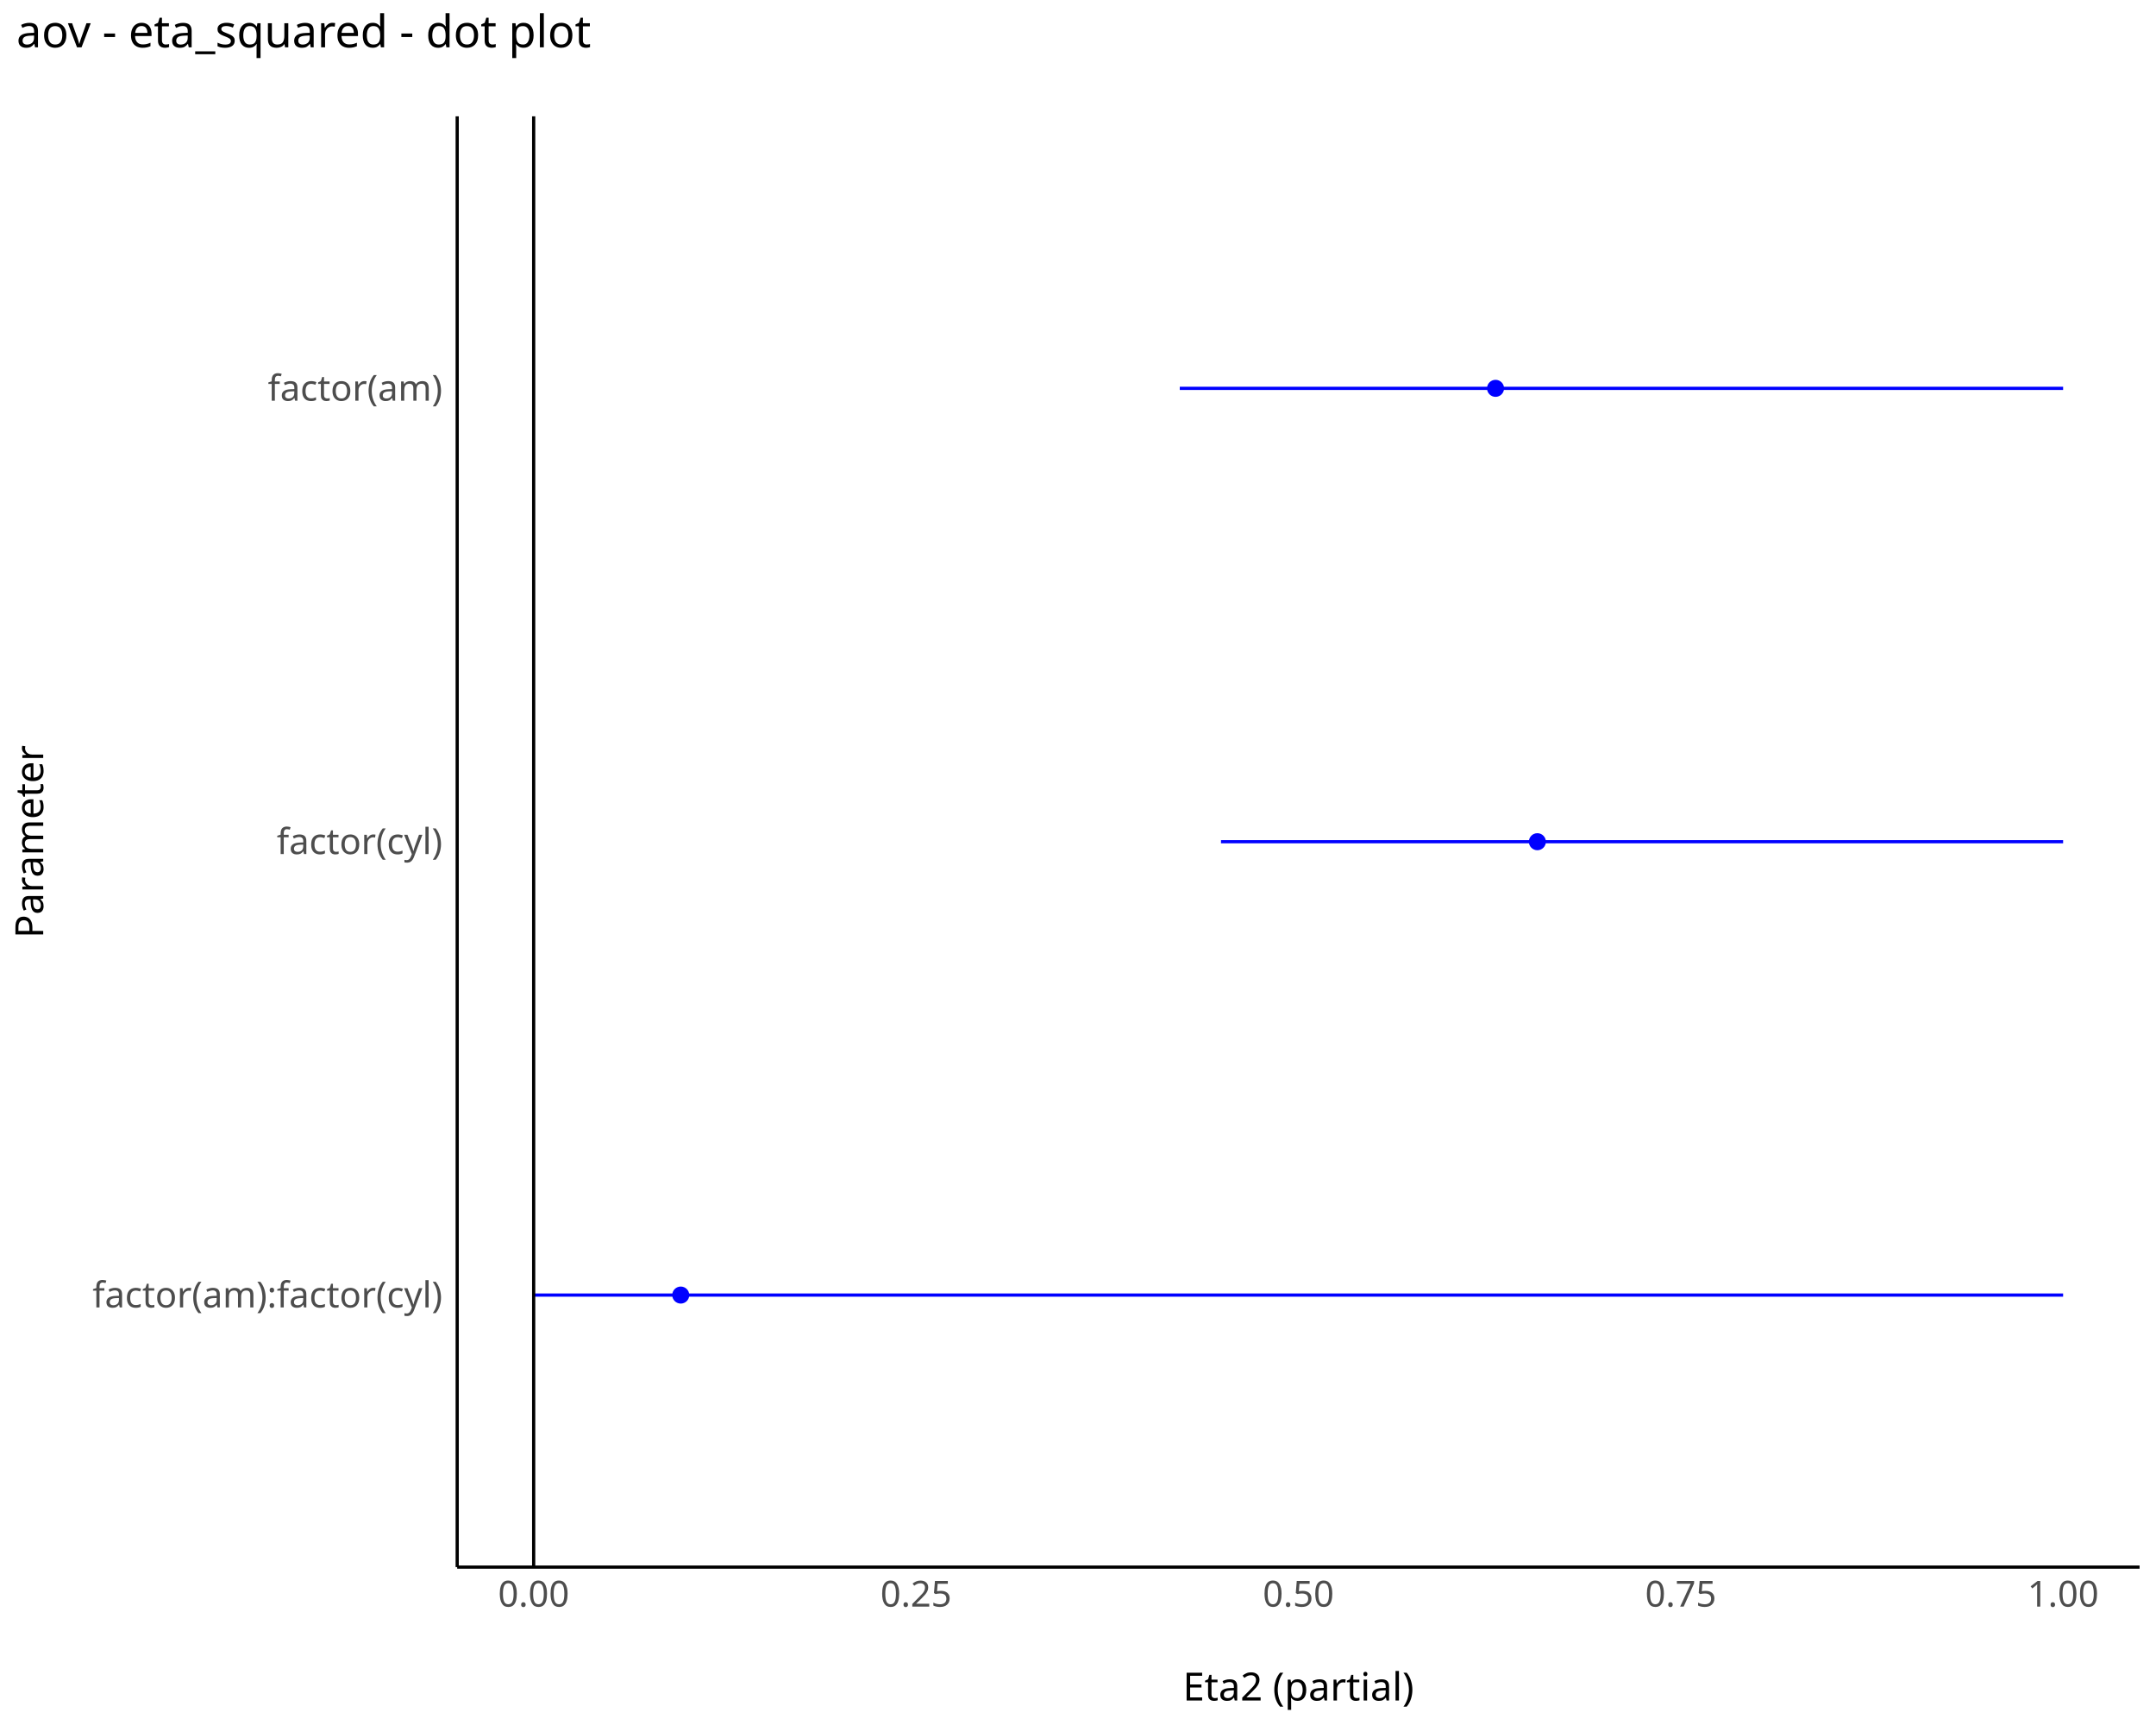
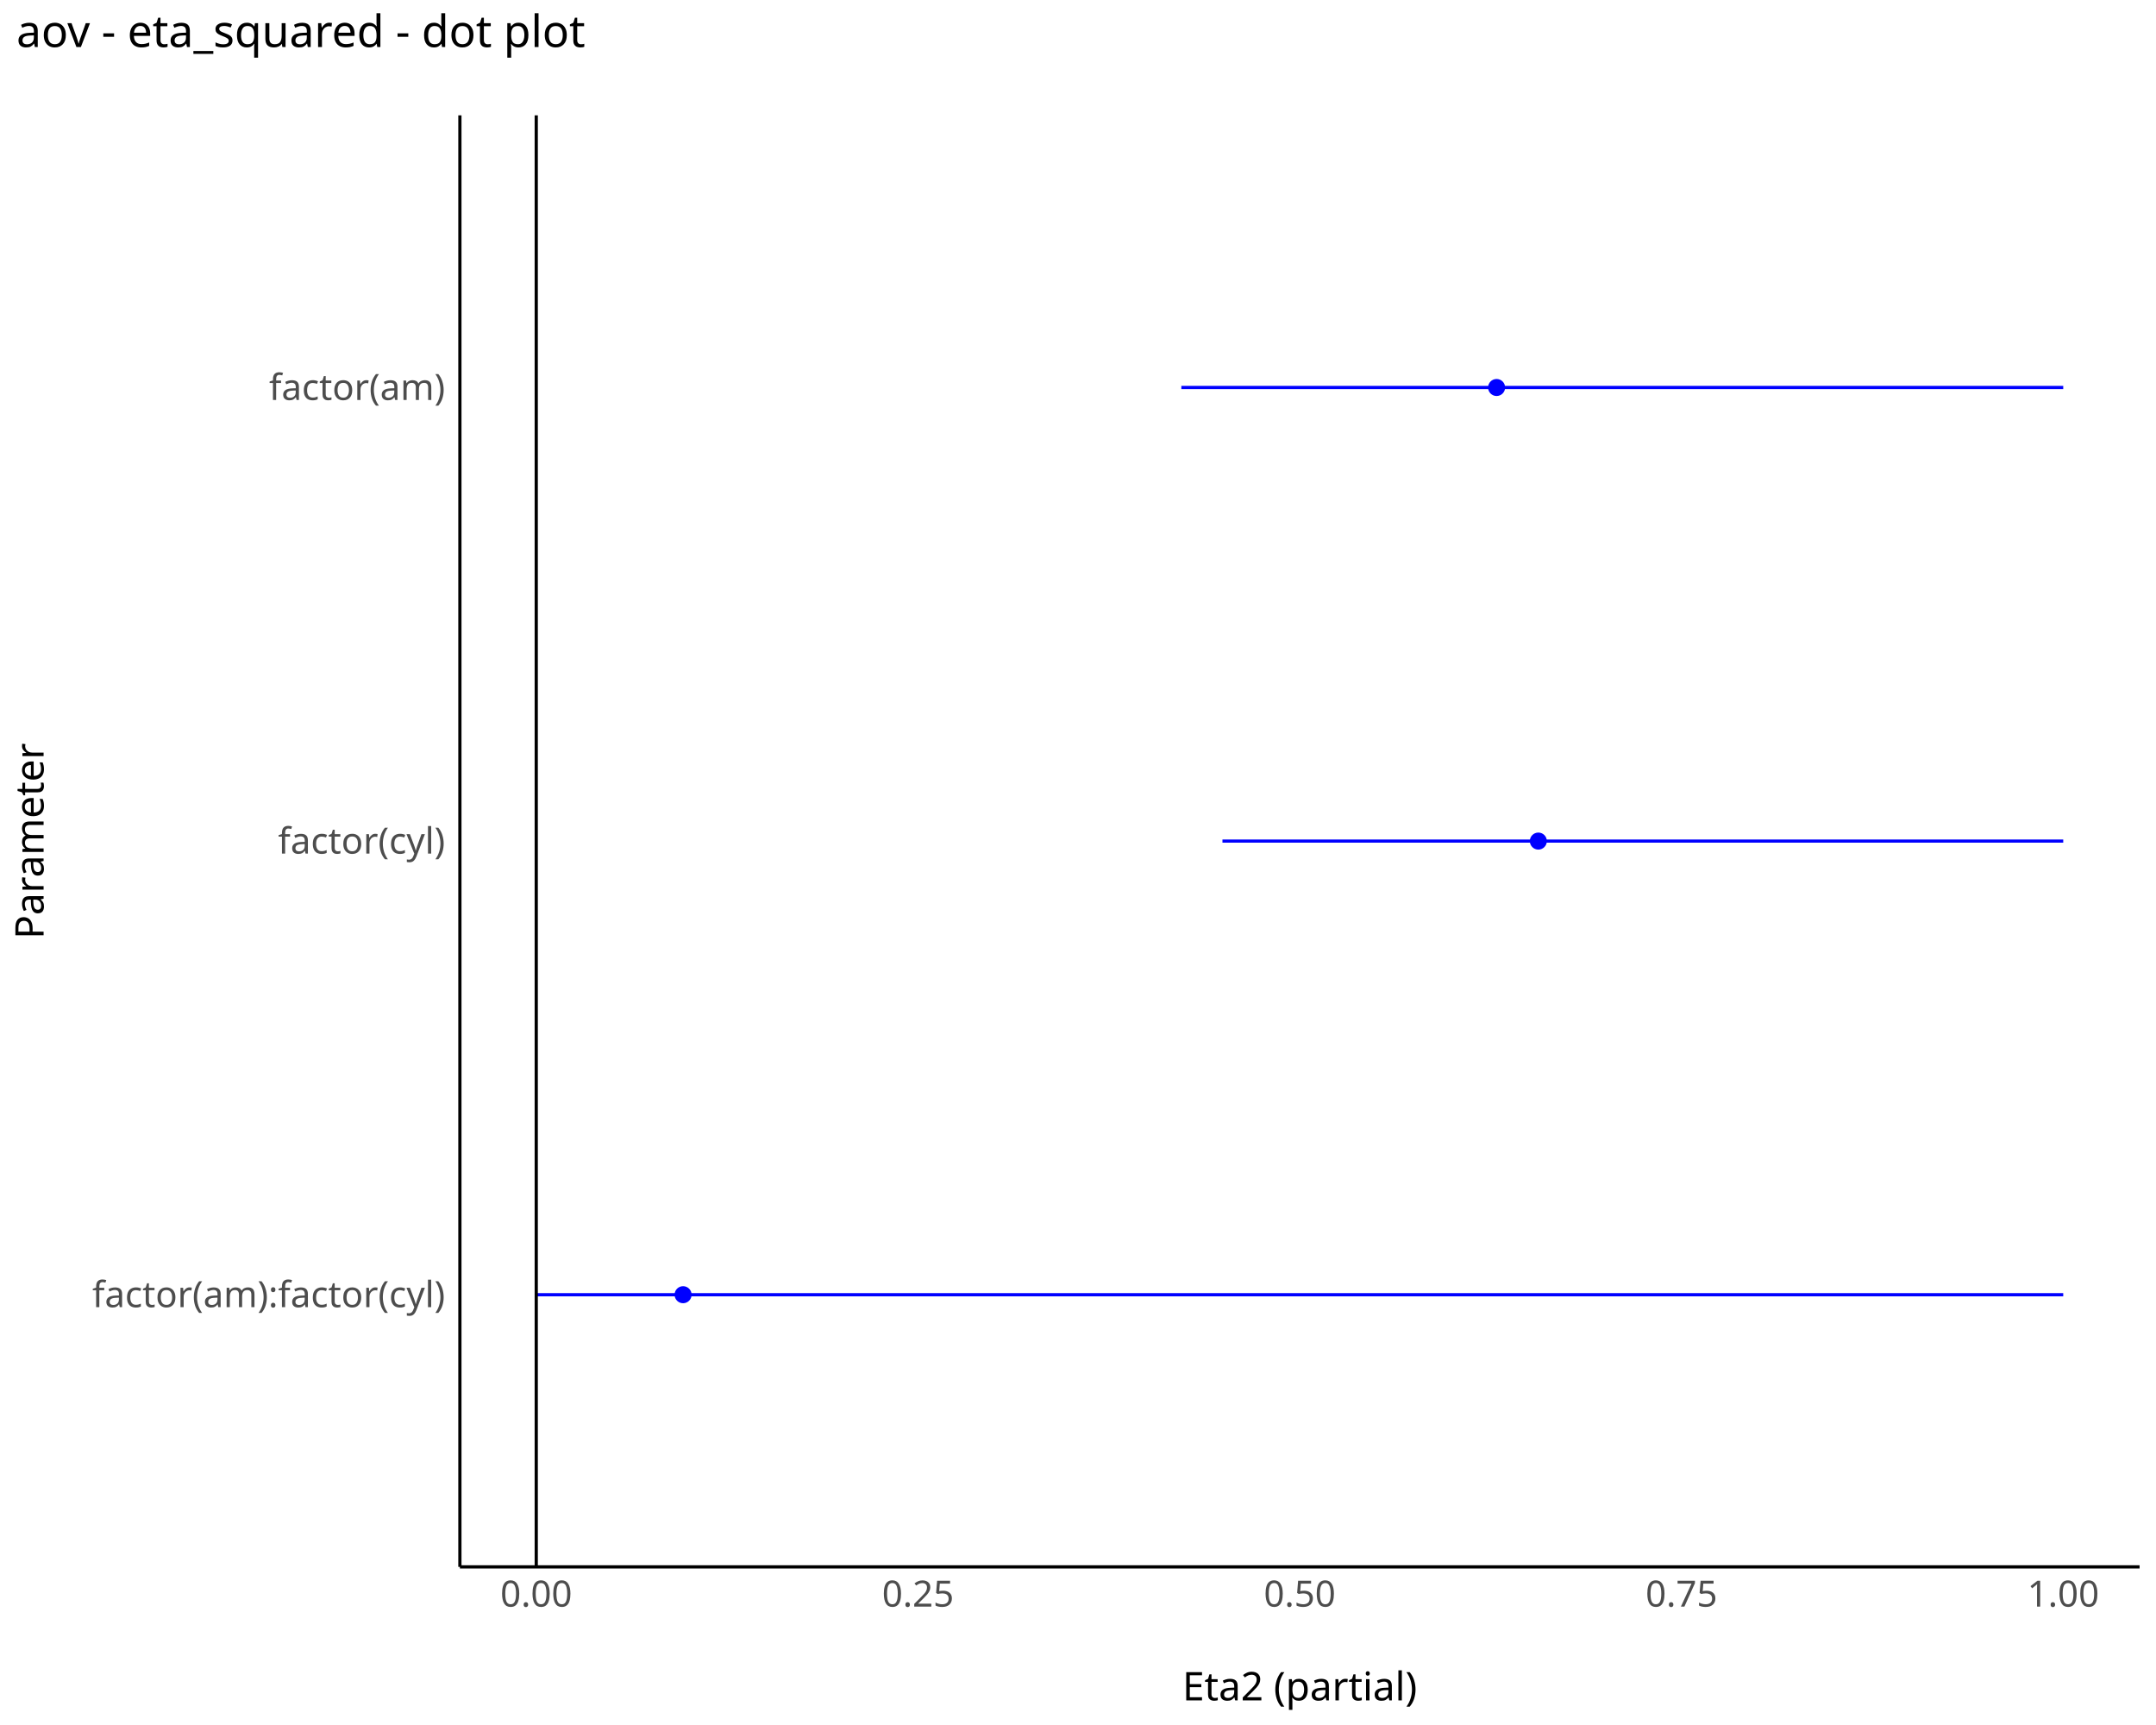
<svg xmlns="http://www.w3.org/2000/svg" class="svglite" data-engine-version="2.0" width="720.00pt" height="576.00pt" viewBox="0 0 720.00 576.00">
  <defs>
    <style type="text/css">
    .svglite line, .svglite polyline, .svglite polygon, .svglite path, .svglite rect, .svglite circle {
      fill: none;
      stroke: #000000;
      stroke-linecap: round;
      stroke-linejoin: round;
      stroke-miterlimit: 10.00;
    }
  </style>
  </defs>
  <rect width="100%" height="100%" style="stroke: none; fill: #FFFFFF;" />
  <defs>
    <clipPath id="cpMC4wMHw3MjAuMDB8MC4wMHw1NzYuMDA=">
      <rect x="0.00" y="0.00" width="720.00" height="576.00" />
    </clipPath>
  </defs>
  <g clip-path="url(#cpMC4wMHw3MjAuMDB8MC4wMHw1NzYuMDA=)">
-     <rect x="0.00" y="0.00" width="720.00" height="576.00" style="stroke-width: 1.07; stroke: #FFFFFF; fill: #FFFFFF;" />
+     <rect x="0" y="0.00" width="720.00" height="576.00" style="stroke-width: 1.07; stroke: #FFFFFF; fill: #FFFFFF;" />
  </g>
  <defs>
-     <clipPath id="cpMTUyLjY4fDcxNC41MnwzOC44NHw1MjMuMjc=">
-       <rect x="152.68" y="38.84" width="561.84" height="484.43" />
+     <clipPath id="cpMTUzLjU4fDcxNC41MnwzOC41MXw1MjMuMjA=">
+       <rect x="153.58" y="38.51" width="560.94" height="484.69" />
    </clipPath>
  </defs>
-   <g clip-path="url(#cpMTUyLjY4fDcxNC41MnwzOC44NHw1MjMuMjc=)">
-     <rect x="152.68" y="38.84" width="561.84" height="484.43" style="stroke-width: 1.07; stroke: none; fill: #FFFFFF;" />
-     <polyline points="688.98,129.67 688.98,129.67 " style="stroke-width: 1.07; stroke: #0000FF; stroke-linecap: butt;" />
-     <polyline points="688.98,129.67 393.99,129.67 " style="stroke-width: 1.07; stroke: #0000FF; stroke-linecap: butt;" />
-     <polyline points="393.99,129.67 393.99,129.67 " style="stroke-width: 1.07; stroke: #0000FF; stroke-linecap: butt;" />
-     <polyline points="688.98,281.06 688.98,281.06 " style="stroke-width: 1.07; stroke: #0000FF; stroke-linecap: butt;" />
-     <polyline points="688.98,281.06 407.75,281.06 " style="stroke-width: 1.07; stroke: #0000FF; stroke-linecap: butt;" />
-     <polyline points="407.75,281.06 407.75,281.06 " style="stroke-width: 1.07; stroke: #0000FF; stroke-linecap: butt;" />
-     <polyline points="688.98,432.44 688.98,432.44 " style="stroke-width: 1.07; stroke: #0000FF; stroke-linecap: butt;" />
-     <polyline points="688.98,432.44 178.22,432.44 " style="stroke-width: 1.07; stroke: #0000FF; stroke-linecap: butt;" />
-     <polyline points="178.22,432.44 178.22,432.44 " style="stroke-width: 1.07; stroke: #0000FF; stroke-linecap: butt;" />
-     <circle cx="499.44" cy="129.67" r="2.49" style="stroke-width: 0.71; stroke: #0000FF; fill: #0000FF;" />
-     <circle cx="513.41" cy="281.06" r="2.49" style="stroke-width: 0.71; stroke: #0000FF; fill: #0000FF;" />
-     <circle cx="227.34" cy="432.44" r="2.49" style="stroke-width: 0.71; stroke: #0000FF; fill: #0000FF;" />
-     <line x1="178.22" y1="523.27" x2="178.22" y2="38.84" style="stroke-width: 1.07; stroke-linecap: butt;" />
+   <g clip-path="url(#cpMTUzLjU4fDcxNC41MnwzOC41MXw1MjMuMjA=)">
+     <rect x="153.58" y="38.51" width="560.94" height="484.69" style="stroke-width: 1.07; stroke: none; fill: #FFFFFF;" />
+     <polyline points="689.02,129.39 689.02,129.39 " style="stroke-width: 1.07; stroke: #0000FF; stroke-linecap: butt;" />
+     <polyline points="689.02,129.39 394.51,129.39 " style="stroke-width: 1.07; stroke: #0000FF; stroke-linecap: butt;" />
+     <polyline points="394.51,129.39 394.51,129.39 " style="stroke-width: 1.07; stroke: #0000FF; stroke-linecap: butt;" />
+     <polyline points="689.02,280.85 689.02,280.85 " style="stroke-width: 1.07; stroke: #0000FF; stroke-linecap: butt;" />
+     <polyline points="689.02,280.85 408.24,280.85 " style="stroke-width: 1.07; stroke: #0000FF; stroke-linecap: butt;" />
+     <polyline points="408.24,280.85 408.24,280.85 " style="stroke-width: 1.07; stroke: #0000FF; stroke-linecap: butt;" />
+     <polyline points="689.02,432.32 689.02,432.32 " style="stroke-width: 1.07; stroke: #0000FF; stroke-linecap: butt;" />
+     <polyline points="689.02,432.32 179.08,432.32 " style="stroke-width: 1.07; stroke: #0000FF; stroke-linecap: butt;" />
+     <polyline points="179.08,432.32 179.08,432.32 " style="stroke-width: 1.07; stroke: #0000FF; stroke-linecap: butt;" />
+     <circle cx="499.79" cy="129.39" r="2.49" style="stroke-width: 0.71; stroke: #0000FF; fill: #0000FF;" />
+     <circle cx="513.73" cy="280.85" r="2.49" style="stroke-width: 0.71; stroke: #0000FF; fill: #0000FF;" />
+     <circle cx="228.12" cy="432.32" r="2.49" style="stroke-width: 0.71; stroke: #0000FF; fill: #0000FF;" />
+     <line x1="179.08" y1="523.20" x2="179.08" y2="38.51" style="stroke-width: 1.07; stroke-linecap: butt;" />
  </g>
  <g clip-path="url(#cpMC4wMHw3MjAuMDB8MC4wMHw1NzYuMDA=)">
-     <polyline points="152.68,523.27 152.68,38.84 " style="stroke-width: 1.07; stroke-linecap: butt;" />
-     <text x="147.75" y="436.57" text-anchor="end" style="font-size: 12.00px; fill: #4D4D4D; font-family: sans;" textLength="110.70px" lengthAdjust="spacingAndGlyphs">factor(am):factor(cyl)</text>
-     <text x="147.75" y="285.18" text-anchor="end" style="font-size: 12.00px; fill: #4D4D4D; font-family: sans;" textLength="52.68px" lengthAdjust="spacingAndGlyphs">factor(cyl)</text>
-     <text x="147.75" y="133.80" text-anchor="end" style="font-size: 12.00px; fill: #4D4D4D; font-family: sans;" textLength="54.68px" lengthAdjust="spacingAndGlyphs">factor(am)</text>
-     <polyline points="152.68,523.27 714.52,523.27 " style="stroke-width: 1.07; stroke-linecap: butt;" />
-     <text x="178.22" y="536.46" text-anchor="middle" style="font-size: 12.00px; fill: #4D4D4D; font-family: sans;" textLength="23.36px" lengthAdjust="spacingAndGlyphs">0.00</text>
-     <text x="305.91" y="536.46" text-anchor="middle" style="font-size: 12.00px; fill: #4D4D4D; font-family: sans;" textLength="23.36px" lengthAdjust="spacingAndGlyphs">0.25</text>
-     <text x="433.60" y="536.46" text-anchor="middle" style="font-size: 12.00px; fill: #4D4D4D; font-family: sans;" textLength="23.36px" lengthAdjust="spacingAndGlyphs">0.50</text>
-     <text x="561.29" y="536.46" text-anchor="middle" style="font-size: 12.00px; fill: #4D4D4D; font-family: sans;" textLength="23.36px" lengthAdjust="spacingAndGlyphs">0.75</text>
-     <text x="688.98" y="536.46" text-anchor="middle" style="font-size: 12.00px; fill: #4D4D4D; font-family: sans;" textLength="23.36px" lengthAdjust="spacingAndGlyphs">1.00</text>
-     <text x="433.60" y="567.82" text-anchor="middle" style="font-size: 13.00px; font-family: sans;" textLength="74.42px" lengthAdjust="spacingAndGlyphs">Eta2 (partial)</text>
-     <text transform="translate(14.43,281.06) rotate(-90)" text-anchor="middle" style="font-size: 13.00px; font-family: sans;" textLength="60.70px" lengthAdjust="spacingAndGlyphs">Parameter</text>
-     <text x="5.48" y="15.80" style="font-size: 15.00px; font-family: sans;" textLength="183.47px" lengthAdjust="spacingAndGlyphs">aov - eta_squared - dot plot</text>
+     <polyline points="153.58,523.20 153.58,38.51 " style="stroke-width: 1.07; stroke-linecap: butt;" />
+     <text x="148.65" y="436.48" text-anchor="end" style="font-size: 12.10px; fill: #4D4D4D; font-family: sans;" textLength="111.62px" lengthAdjust="spacingAndGlyphs">factor(am):factor(cyl)</text>
+     <text x="148.65" y="285.02" text-anchor="end" style="font-size: 12.10px; fill: #4D4D4D; font-family: sans;" textLength="53.12px" lengthAdjust="spacingAndGlyphs">factor(cyl)</text>
+     <text x="148.65" y="133.55" text-anchor="end" style="font-size: 12.10px; fill: #4D4D4D; font-family: sans;" textLength="55.14px" lengthAdjust="spacingAndGlyphs">factor(am)</text>
+     <polyline points="153.58,523.20 714.52,523.20 " style="stroke-width: 1.07; stroke-linecap: butt;" />
+     <text x="179.08" y="536.46" text-anchor="middle" style="font-size: 12.10px; fill: #4D4D4D; font-family: sans;" textLength="23.55px" lengthAdjust="spacingAndGlyphs">0.00</text>
+     <text x="306.57" y="536.46" text-anchor="middle" style="font-size: 12.10px; fill: #4D4D4D; font-family: sans;" textLength="23.55px" lengthAdjust="spacingAndGlyphs">0.25</text>
+     <text x="434.05" y="536.46" text-anchor="middle" style="font-size: 12.10px; fill: #4D4D4D; font-family: sans;" textLength="23.55px" lengthAdjust="spacingAndGlyphs">0.50</text>
+     <text x="561.54" y="536.46" text-anchor="middle" style="font-size: 12.10px; fill: #4D4D4D; font-family: sans;" textLength="23.55px" lengthAdjust="spacingAndGlyphs">0.75</text>
+     <text x="689.02" y="536.46" text-anchor="middle" style="font-size: 12.10px; fill: #4D4D4D; font-family: sans;" textLength="23.55px" lengthAdjust="spacingAndGlyphs">1.00</text>
+     <text x="434.05" y="567.78" text-anchor="middle" style="font-size: 13.20px; font-family: sans;" textLength="75.56px" lengthAdjust="spacingAndGlyphs">Eta2 (partial)</text>
+     <text transform="translate(14.56,280.85) rotate(-90)" text-anchor="middle" style="font-size: 13.20px; font-family: sans;" textLength="61.63px" lengthAdjust="spacingAndGlyphs">Parameter</text>
+     <text x="5.48" y="15.70" style="font-size: 14.85px; font-family: sans;" textLength="181.63px" lengthAdjust="spacingAndGlyphs">aov - eta_squared - dot plot</text>
  </g>
</svg>
